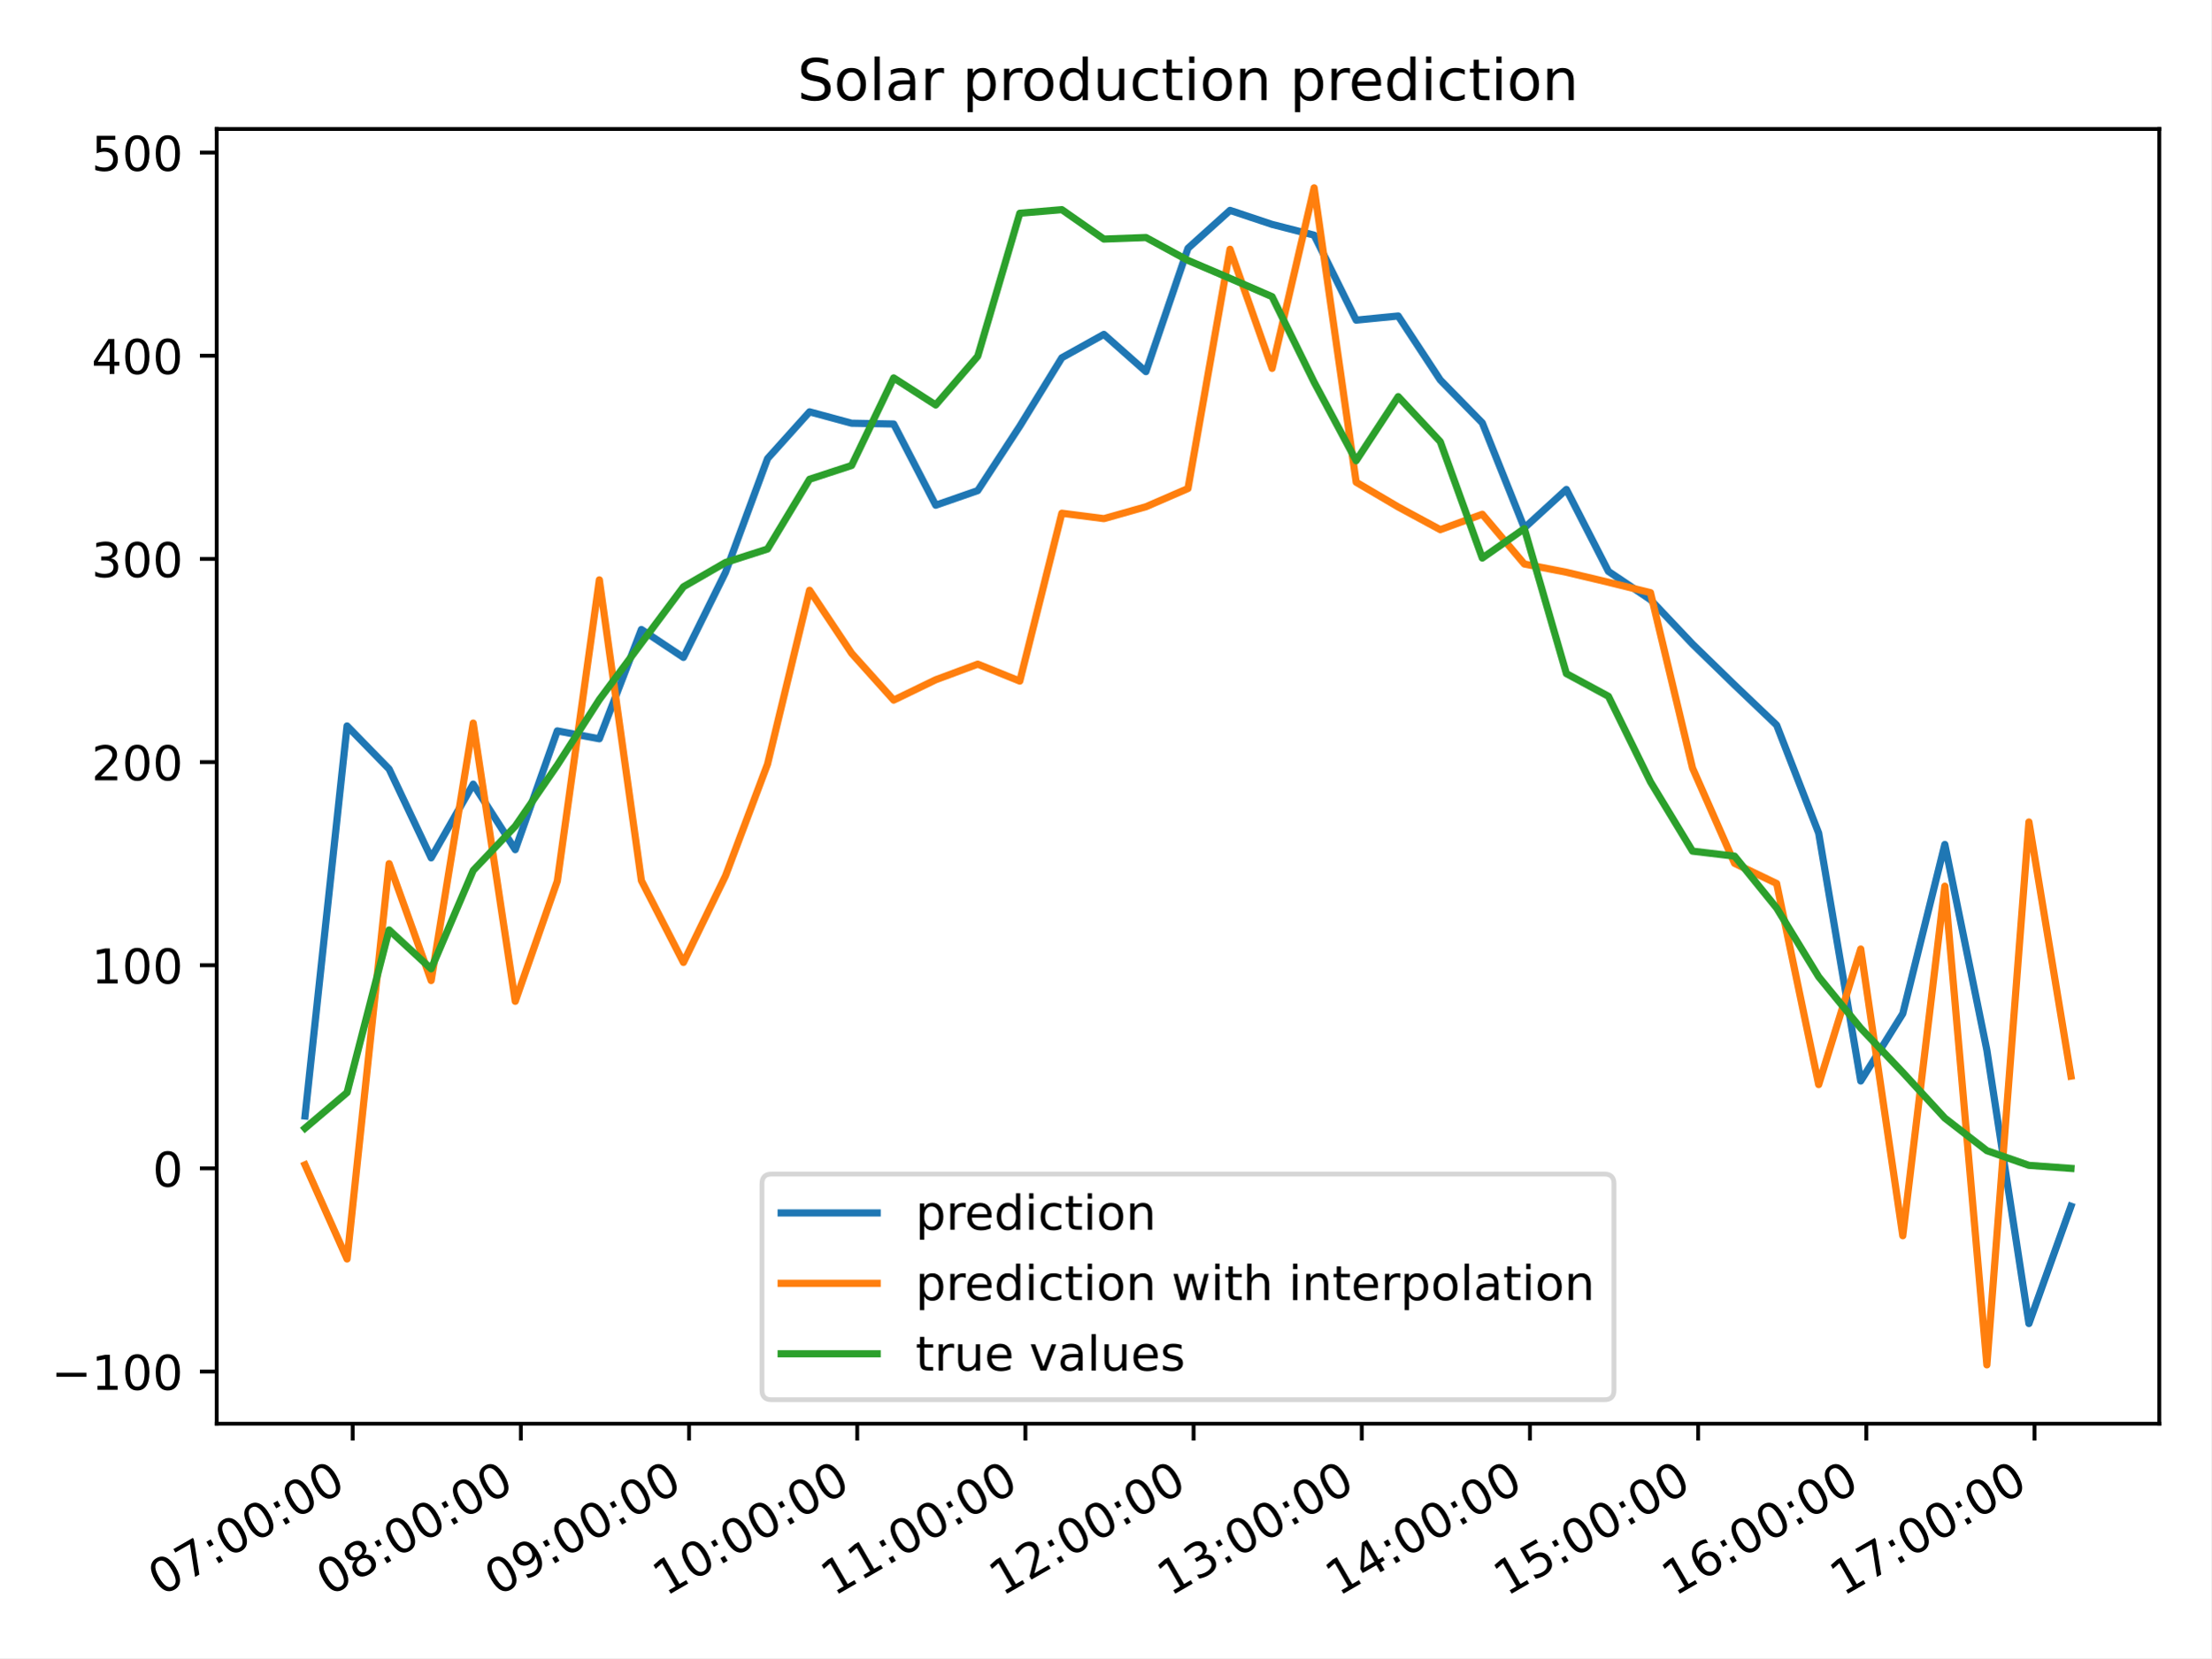
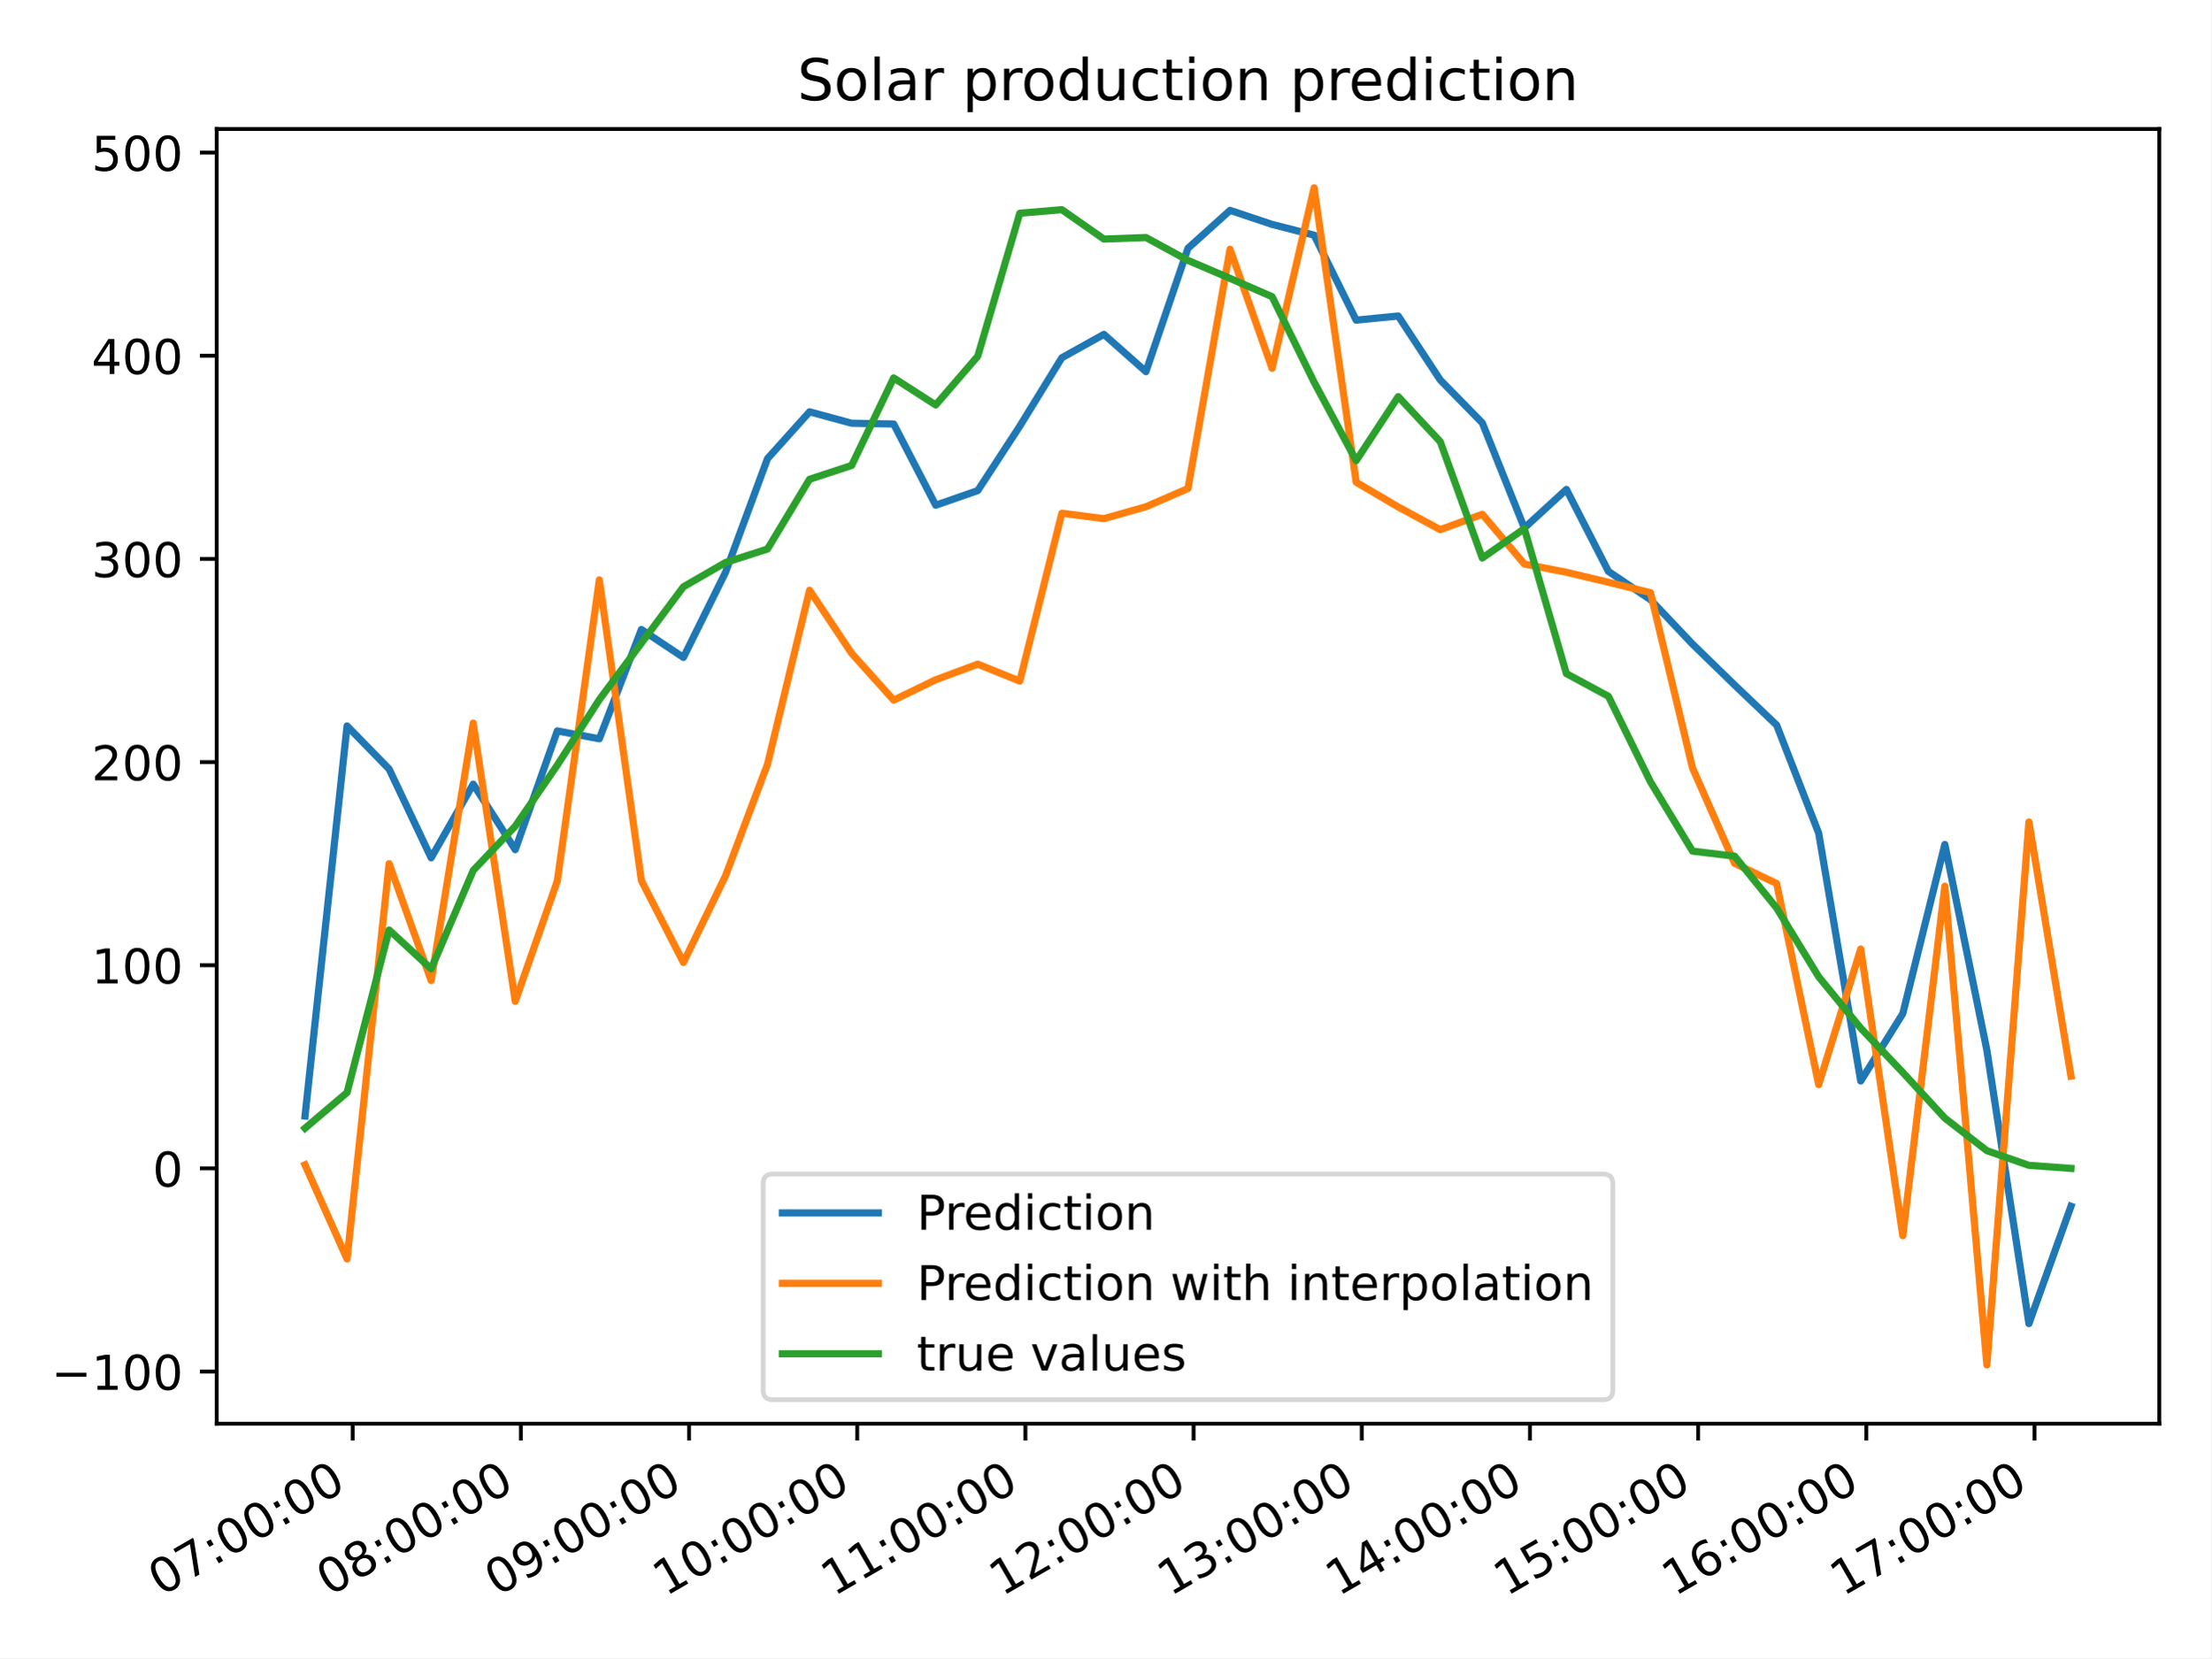
<svg xmlns="http://www.w3.org/2000/svg" xmlns:xlink="http://www.w3.org/1999/xlink" width="460.8pt" height="345.6pt" viewBox="0 0 460.8 345.6" version="1.1">
  <defs>
    <style type="text/css">*{stroke-linejoin: round; stroke-linecap: butt}</style>
  </defs>
  <g id="figure_1">
    <g id="patch_1">
      <path d="M 0 345.6  L 460.8 345.6  L 460.8 0  L 0 0  z " style="fill: #ffffff" />
    </g>
    <g id="axes_1">
      <g id="patch_2">
        <path d="M 45.16 296.75  L 450 296.75  L 450 26.88  L 45.16 26.88  z " style="fill: #ffffff" />
      </g>
      <g id="matplotlib.axis_1">
        <g id="xtick_1">
          <g id="line2d_1">
            <defs>
-               <path id="m5511526220" d="M 0 0  L 0 3.5  " style="stroke: #000000; stroke-width: 0.8" />
+               <path id="mc3e397c692" d="M 0 0  L 0 3.5  " style="stroke: #000000; stroke-width: 0.8" />
            </defs>
            <g>
-               <use xlink:href="#m5511526220" x="73.493" y="296.75" style="stroke: #000000; stroke-width: 0.8" />
+               <use xlink:href="#mc3e397c692" x="73.493" y="296.75" style="stroke: #000000; stroke-width: 0.8" />
            </g>
          </g>
          <g id="text_1">
            <g transform="translate(33.55775 332.7872) rotate(-30) scale(0.1 -0.1)">
              <defs>
                <path id="DejaVuSans-30" d="M 2034 4250  Q 1547 4250 1301 3770  Q 1056 3291 1056 2328  Q 1056 1369 1301 889  Q 1547 409 2034 409  Q 2525 409 2770 889  Q 3016 1369 3016 2328  Q 3016 3291 2770 3770  Q 2525 4250 2034 4250  z M 2034 4750  Q 2819 4750 3233 4129  Q 3647 3509 3647 2328  Q 3647 1150 3233 529  Q 2819 -91 2034 -91  Q 1250 -91 836 529  Q 422 1150 422 2328  Q 422 3509 836 4129  Q 1250 4750 2034 4750  z " transform="scale(0.015625)" />
                <path id="DejaVuSans-37" d="M 525 4666  L 3525 4666  L 3525 4397  L 1831 0  L 1172 0  L 2766 4134  L 525 4134  L 525 4666  z " transform="scale(0.015625)" />
                <path id="DejaVuSans-3a" d="M 750 794  L 1409 794  L 1409 0  L 750 0  L 750 794  z M 750 3309  L 1409 3309  L 1409 2516  L 750 2516  L 750 3309  z " transform="scale(0.015625)" />
              </defs>
              <use xlink:href="#DejaVuSans-30" />
              <use xlink:href="#DejaVuSans-37" x="63.623" />
              <use xlink:href="#DejaVuSans-3a" x="127.246" />
              <use xlink:href="#DejaVuSans-30" x="160.938" />
              <use xlink:href="#DejaVuSans-30" x="224.561" />
              <use xlink:href="#DejaVuSans-3a" x="288.184" />
              <use xlink:href="#DejaVuSans-30" x="321.875" />
              <use xlink:href="#DejaVuSans-30" x="385.498" />
            </g>
          </g>
        </g>
        <g id="xtick_2">
          <g id="line2d_2">
            <g>
-               <use xlink:href="#m5511526220" x="108.544" y="296.75" style="stroke: #000000; stroke-width: 0.8" />
+               <use xlink:href="#mc3e397c692" x="108.544" y="296.75" style="stroke: #000000; stroke-width: 0.8" />
            </g>
          </g>
          <g id="text_2">
            <g transform="translate(68.60883 332.7872) rotate(-30) scale(0.1 -0.1)">
              <defs>
                <path id="DejaVuSans-38" d="M 2034 2216  Q 1584 2216 1326 1975  Q 1069 1734 1069 1313  Q 1069 891 1326 650  Q 1584 409 2034 409  Q 2484 409 2743 651  Q 3003 894 3003 1313  Q 3003 1734 2745 1975  Q 2488 2216 2034 2216  z M 1403 2484  Q 997 2584 770 2862  Q 544 3141 544 3541  Q 544 4100 942 4425  Q 1341 4750 2034 4750  Q 2731 4750 3128 4425  Q 3525 4100 3525 3541  Q 3525 3141 3298 2862  Q 3072 2584 2669 2484  Q 3125 2378 3379 2068  Q 3634 1759 3634 1313  Q 3634 634 3220 271  Q 2806 -91 2034 -91  Q 1263 -91 848 271  Q 434 634 434 1313  Q 434 1759 690 2068  Q 947 2378 1403 2484  z M 1172 3481  Q 1172 3119 1398 2916  Q 1625 2713 2034 2713  Q 2441 2713 2670 2916  Q 2900 3119 2900 3481  Q 2900 3844 2670 4047  Q 2441 4250 2034 4250  Q 1625 4250 1398 4047  Q 1172 3844 1172 3481  z " transform="scale(0.015625)" />
              </defs>
              <use xlink:href="#DejaVuSans-30" />
              <use xlink:href="#DejaVuSans-38" x="63.623" />
              <use xlink:href="#DejaVuSans-3a" x="127.246" />
              <use xlink:href="#DejaVuSans-30" x="160.938" />
              <use xlink:href="#DejaVuSans-30" x="224.561" />
              <use xlink:href="#DejaVuSans-3a" x="288.184" />
              <use xlink:href="#DejaVuSans-30" x="321.875" />
              <use xlink:href="#DejaVuSans-30" x="385.498" />
            </g>
          </g>
        </g>
        <g id="xtick_3">
          <g id="line2d_3">
            <g>
-               <use xlink:href="#m5511526220" x="143.595" y="296.75" style="stroke: #000000; stroke-width: 0.8" />
+               <use xlink:href="#mc3e397c692" x="143.595" y="296.75" style="stroke: #000000; stroke-width: 0.8" />
            </g>
          </g>
          <g id="text_3">
            <g transform="translate(103.6599 332.7872) rotate(-30) scale(0.1 -0.1)">
              <defs>
                <path id="DejaVuSans-39" d="M 703 97  L 703 672  Q 941 559 1184 500  Q 1428 441 1663 441  Q 2288 441 2617 861  Q 2947 1281 2994 2138  Q 2813 1869 2534 1725  Q 2256 1581 1919 1581  Q 1219 1581 811 2004  Q 403 2428 403 3163  Q 403 3881 828 4315  Q 1253 4750 1959 4750  Q 2769 4750 3195 4129  Q 3622 3509 3622 2328  Q 3622 1225 3098 567  Q 2575 -91 1691 -91  Q 1453 -91 1209 -44  Q 966 3 703 97  z M 1959 2075  Q 2384 2075 2632 2365  Q 2881 2656 2881 3163  Q 2881 3666 2632 3958  Q 2384 4250 1959 4250  Q 1534 4250 1286 3958  Q 1038 3666 1038 3163  Q 1038 2656 1286 2365  Q 1534 2075 1959 2075  z " transform="scale(0.015625)" />
              </defs>
              <use xlink:href="#DejaVuSans-30" />
              <use xlink:href="#DejaVuSans-39" x="63.623" />
              <use xlink:href="#DejaVuSans-3a" x="127.246" />
              <use xlink:href="#DejaVuSans-30" x="160.938" />
              <use xlink:href="#DejaVuSans-30" x="224.561" />
              <use xlink:href="#DejaVuSans-3a" x="288.184" />
              <use xlink:href="#DejaVuSans-30" x="321.875" />
              <use xlink:href="#DejaVuSans-30" x="385.498" />
            </g>
          </g>
        </g>
        <g id="xtick_4">
          <g id="line2d_4">
            <g>
-               <use xlink:href="#m5511526220" x="178.646" y="296.75" style="stroke: #000000; stroke-width: 0.8" />
+               <use xlink:href="#mc3e397c692" x="178.646" y="296.75" style="stroke: #000000; stroke-width: 0.8" />
            </g>
          </g>
          <g id="text_4">
            <g transform="translate(138.711 332.7872) rotate(-30) scale(0.1 -0.1)">
              <defs>
                <path id="DejaVuSans-31" d="M 794 531  L 1825 531  L 1825 4091  L 703 3866  L 703 4441  L 1819 4666  L 2450 4666  L 2450 531  L 3481 531  L 3481 0  L 794 0  L 794 531  z " transform="scale(0.015625)" />
              </defs>
              <use xlink:href="#DejaVuSans-31" />
              <use xlink:href="#DejaVuSans-30" x="63.623" />
              <use xlink:href="#DejaVuSans-3a" x="127.246" />
              <use xlink:href="#DejaVuSans-30" x="160.938" />
              <use xlink:href="#DejaVuSans-30" x="224.561" />
              <use xlink:href="#DejaVuSans-3a" x="288.184" />
              <use xlink:href="#DejaVuSans-30" x="321.875" />
              <use xlink:href="#DejaVuSans-30" x="385.498" />
            </g>
          </g>
        </g>
        <g id="xtick_5">
          <g id="line2d_5">
            <g>
-               <use xlink:href="#m5511526220" x="213.697" y="296.75" style="stroke: #000000; stroke-width: 0.8" />
+               <use xlink:href="#mc3e397c692" x="213.697" y="296.75" style="stroke: #000000; stroke-width: 0.8" />
            </g>
          </g>
          <g id="text_5">
            <g transform="translate(173.7621 332.7872) rotate(-30) scale(0.1 -0.1)">
              <use xlink:href="#DejaVuSans-31" />
              <use xlink:href="#DejaVuSans-31" x="63.623" />
              <use xlink:href="#DejaVuSans-3a" x="127.246" />
              <use xlink:href="#DejaVuSans-30" x="160.938" />
              <use xlink:href="#DejaVuSans-30" x="224.561" />
              <use xlink:href="#DejaVuSans-3a" x="288.184" />
              <use xlink:href="#DejaVuSans-30" x="321.875" />
              <use xlink:href="#DejaVuSans-30" x="385.498" />
            </g>
          </g>
        </g>
        <g id="xtick_6">
          <g id="line2d_6">
            <g>
-               <use xlink:href="#m5511526220" x="248.748" y="296.75" style="stroke: #000000; stroke-width: 0.8" />
+               <use xlink:href="#mc3e397c692" x="248.748" y="296.75" style="stroke: #000000; stroke-width: 0.8" />
            </g>
          </g>
          <g id="text_6">
            <g transform="translate(208.8132 332.7872) rotate(-30) scale(0.1 -0.1)">
              <defs>
                <path id="DejaVuSans-32" d="M 1228 531  L 3431 531  L 3431 0  L 469 0  L 469 531  Q 828 903 1448 1529  Q 2069 2156 2228 2338  Q 2531 2678 2651 2914  Q 2772 3150 2772 3378  Q 2772 3750 2511 3984  Q 2250 4219 1831 4219  Q 1534 4219 1204 4116  Q 875 4013 500 3803  L 500 4441  Q 881 4594 1212 4672  Q 1544 4750 1819 4750  Q 2544 4750 2975 4387  Q 3406 4025 3406 3419  Q 3406 3131 3298 2873  Q 3191 2616 2906 2266  Q 2828 2175 2409 1742  Q 1991 1309 1228 531  z " transform="scale(0.015625)" />
              </defs>
              <use xlink:href="#DejaVuSans-31" />
              <use xlink:href="#DejaVuSans-32" x="63.623" />
              <use xlink:href="#DejaVuSans-3a" x="127.246" />
              <use xlink:href="#DejaVuSans-30" x="160.938" />
              <use xlink:href="#DejaVuSans-30" x="224.561" />
              <use xlink:href="#DejaVuSans-3a" x="288.184" />
              <use xlink:href="#DejaVuSans-30" x="321.875" />
              <use xlink:href="#DejaVuSans-30" x="385.498" />
            </g>
          </g>
        </g>
        <g id="xtick_7">
          <g id="line2d_7">
            <g>
-               <use xlink:href="#m5511526220" x="283.799" y="296.75" style="stroke: #000000; stroke-width: 0.8" />
+               <use xlink:href="#mc3e397c692" x="283.799" y="296.75" style="stroke: #000000; stroke-width: 0.8" />
            </g>
          </g>
          <g id="text_7">
            <g transform="translate(243.8642 332.7872) rotate(-30) scale(0.1 -0.1)">
              <defs>
                <path id="DejaVuSans-33" d="M 2597 2516  Q 3050 2419 3304 2112  Q 3559 1806 3559 1356  Q 3559 666 3084 287  Q 2609 -91 1734 -91  Q 1441 -91 1130 -33  Q 819 25 488 141  L 488 750  Q 750 597 1062 519  Q 1375 441 1716 441  Q 2309 441 2620 675  Q 2931 909 2931 1356  Q 2931 1769 2642 2001  Q 2353 2234 1838 2234  L 1294 2234  L 1294 2753  L 1863 2753  Q 2328 2753 2575 2939  Q 2822 3125 2822 3475  Q 2822 3834 2567 4026  Q 2313 4219 1838 4219  Q 1578 4219 1281 4162  Q 984 4106 628 3988  L 628 4550  Q 988 4650 1302 4700  Q 1616 4750 1894 4750  Q 2613 4750 3031 4423  Q 3450 4097 3450 3541  Q 3450 3153 3228 2886  Q 3006 2619 2597 2516  z " transform="scale(0.015625)" />
              </defs>
              <use xlink:href="#DejaVuSans-31" />
              <use xlink:href="#DejaVuSans-33" x="63.623" />
              <use xlink:href="#DejaVuSans-3a" x="127.246" />
              <use xlink:href="#DejaVuSans-30" x="160.938" />
              <use xlink:href="#DejaVuSans-30" x="224.561" />
              <use xlink:href="#DejaVuSans-3a" x="288.184" />
              <use xlink:href="#DejaVuSans-30" x="321.875" />
              <use xlink:href="#DejaVuSans-30" x="385.498" />
            </g>
          </g>
        </g>
        <g id="xtick_8">
          <g id="line2d_8">
            <g>
-               <use xlink:href="#m5511526220" x="318.851" y="296.75" style="stroke: #000000; stroke-width: 0.8" />
+               <use xlink:href="#mc3e397c692" x="318.851" y="296.75" style="stroke: #000000; stroke-width: 0.8" />
            </g>
          </g>
          <g id="text_8">
            <g transform="translate(278.9153 332.7872) rotate(-30) scale(0.1 -0.1)">
              <defs>
                <path id="DejaVuSans-34" d="M 2419 4116  L 825 1625  L 2419 1625  L 2419 4116  z M 2253 4666  L 3047 4666  L 3047 1625  L 3713 1625  L 3713 1100  L 3047 1100  L 3047 0  L 2419 0  L 2419 1100  L 313 1100  L 313 1709  L 2253 4666  z " transform="scale(0.015625)" />
              </defs>
              <use xlink:href="#DejaVuSans-31" />
              <use xlink:href="#DejaVuSans-34" x="63.623" />
              <use xlink:href="#DejaVuSans-3a" x="127.246" />
              <use xlink:href="#DejaVuSans-30" x="160.938" />
              <use xlink:href="#DejaVuSans-30" x="224.561" />
              <use xlink:href="#DejaVuSans-3a" x="288.184" />
              <use xlink:href="#DejaVuSans-30" x="321.875" />
              <use xlink:href="#DejaVuSans-30" x="385.498" />
            </g>
          </g>
        </g>
        <g id="xtick_9">
          <g id="line2d_9">
            <g>
-               <use xlink:href="#m5511526220" x="353.902" y="296.75" style="stroke: #000000; stroke-width: 0.8" />
+               <use xlink:href="#mc3e397c692" x="353.902" y="296.75" style="stroke: #000000; stroke-width: 0.8" />
            </g>
          </g>
          <g id="text_9">
            <g transform="translate(313.9664 332.7872) rotate(-30) scale(0.1 -0.1)">
              <defs>
                <path id="DejaVuSans-35" d="M 691 4666  L 3169 4666  L 3169 4134  L 1269 4134  L 1269 2991  Q 1406 3038 1543 3061  Q 1681 3084 1819 3084  Q 2600 3084 3056 2656  Q 3513 2228 3513 1497  Q 3513 744 3044 326  Q 2575 -91 1722 -91  Q 1428 -91 1123 -41  Q 819 9 494 109  L 494 744  Q 775 591 1075 516  Q 1375 441 1709 441  Q 2250 441 2565 725  Q 2881 1009 2881 1497  Q 2881 1984 2565 2268  Q 2250 2553 1709 2553  Q 1456 2553 1204 2497  Q 953 2441 691 2322  L 691 4666  z " transform="scale(0.015625)" />
              </defs>
              <use xlink:href="#DejaVuSans-31" />
              <use xlink:href="#DejaVuSans-35" x="63.623" />
              <use xlink:href="#DejaVuSans-3a" x="127.246" />
              <use xlink:href="#DejaVuSans-30" x="160.938" />
              <use xlink:href="#DejaVuSans-30" x="224.561" />
              <use xlink:href="#DejaVuSans-3a" x="288.184" />
              <use xlink:href="#DejaVuSans-30" x="321.875" />
              <use xlink:href="#DejaVuSans-30" x="385.498" />
            </g>
          </g>
        </g>
        <g id="xtick_10">
          <g id="line2d_10">
            <g>
-               <use xlink:href="#m5511526220" x="388.953" y="296.75" style="stroke: #000000; stroke-width: 0.8" />
+               <use xlink:href="#mc3e397c692" x="388.953" y="296.75" style="stroke: #000000; stroke-width: 0.8" />
            </g>
          </g>
          <g id="text_10">
            <g transform="translate(349.0175 332.7872) rotate(-30) scale(0.1 -0.1)">
              <defs>
                <path id="DejaVuSans-36" d="M 2113 2584  Q 1688 2584 1439 2293  Q 1191 2003 1191 1497  Q 1191 994 1439 701  Q 1688 409 2113 409  Q 2538 409 2786 701  Q 3034 994 3034 1497  Q 3034 2003 2786 2293  Q 2538 2584 2113 2584  z M 3366 4563  L 3366 3988  Q 3128 4100 2886 4159  Q 2644 4219 2406 4219  Q 1781 4219 1451 3797  Q 1122 3375 1075 2522  Q 1259 2794 1537 2939  Q 1816 3084 2150 3084  Q 2853 3084 3261 2657  Q 3669 2231 3669 1497  Q 3669 778 3244 343  Q 2819 -91 2113 -91  Q 1303 -91 875 529  Q 447 1150 447 2328  Q 447 3434 972 4092  Q 1497 4750 2381 4750  Q 2619 4750 2861 4703  Q 3103 4656 3366 4563  z " transform="scale(0.015625)" />
              </defs>
              <use xlink:href="#DejaVuSans-31" />
              <use xlink:href="#DejaVuSans-36" x="63.623" />
              <use xlink:href="#DejaVuSans-3a" x="127.246" />
              <use xlink:href="#DejaVuSans-30" x="160.938" />
              <use xlink:href="#DejaVuSans-30" x="224.561" />
              <use xlink:href="#DejaVuSans-3a" x="288.184" />
              <use xlink:href="#DejaVuSans-30" x="321.875" />
              <use xlink:href="#DejaVuSans-30" x="385.498" />
            </g>
          </g>
        </g>
        <g id="xtick_11">
          <g id="line2d_11">
            <g>
-               <use xlink:href="#m5511526220" x="424.004" y="296.75" style="stroke: #000000; stroke-width: 0.8" />
+               <use xlink:href="#mc3e397c692" x="424.004" y="296.75" style="stroke: #000000; stroke-width: 0.8" />
            </g>
          </g>
          <g id="text_11">
            <g transform="translate(384.0686 332.7872) rotate(-30) scale(0.1 -0.1)">
              <use xlink:href="#DejaVuSans-31" />
              <use xlink:href="#DejaVuSans-37" x="63.623" />
              <use xlink:href="#DejaVuSans-3a" x="127.246" />
              <use xlink:href="#DejaVuSans-30" x="160.938" />
              <use xlink:href="#DejaVuSans-30" x="224.561" />
              <use xlink:href="#DejaVuSans-3a" x="288.184" />
              <use xlink:href="#DejaVuSans-30" x="321.875" />
              <use xlink:href="#DejaVuSans-30" x="385.498" />
            </g>
          </g>
        </g>
      </g>
      <g id="matplotlib.axis_2">
        <g id="ytick_1">
          <g id="line2d_12">
            <defs>
-               <path id="m45411c3230" d="M 0 0  L -3.5 0  " style="stroke: #000000; stroke-width: 0.8" />
+               <path id="mdc4d2ad108" d="M 0 0  L -3.5 0  " style="stroke: #000000; stroke-width: 0.8" />
            </defs>
            <g>
-               <use xlink:href="#m45411c3230" x="45.16" y="285.881" style="stroke: #000000; stroke-width: 0.8" />
+               <use xlink:href="#mdc4d2ad108" x="45.16" y="285.881" style="stroke: #000000; stroke-width: 0.8" />
            </g>
          </g>
          <g id="text_12">
            <g transform="translate(10.69281 289.6806) scale(0.1 -0.1)">
              <defs>
                <path id="DejaVuSans-2212" d="M 678 2272  L 4684 2272  L 4684 1741  L 678 1741  L 678 2272  z " transform="scale(0.015625)" />
              </defs>
              <use xlink:href="#DejaVuSans-2212" />
              <use xlink:href="#DejaVuSans-31" x="83.789" />
              <use xlink:href="#DejaVuSans-30" x="147.412" />
              <use xlink:href="#DejaVuSans-30" x="211.035" />
            </g>
          </g>
        </g>
        <g id="ytick_2">
          <g id="line2d_13">
            <g>
-               <use xlink:href="#m45411c3230" x="45.16" y="243.534" style="stroke: #000000; stroke-width: 0.8" />
+               <use xlink:href="#mdc4d2ad108" x="45.16" y="243.534" style="stroke: #000000; stroke-width: 0.8" />
            </g>
          </g>
          <g id="text_13">
            <g transform="translate(31.7975 247.333) scale(0.1 -0.1)">
              <use xlink:href="#DejaVuSans-30" />
            </g>
          </g>
        </g>
        <g id="ytick_3">
          <g id="line2d_14">
            <g>
-               <use xlink:href="#m45411c3230" x="45.16" y="201.186" style="stroke: #000000; stroke-width: 0.8" />
+               <use xlink:href="#mdc4d2ad108" x="45.16" y="201.186" style="stroke: #000000; stroke-width: 0.8" />
            </g>
          </g>
          <g id="text_14">
            <g transform="translate(19.0725 204.9854) scale(0.1 -0.1)">
              <use xlink:href="#DejaVuSans-31" />
              <use xlink:href="#DejaVuSans-30" x="63.623" />
              <use xlink:href="#DejaVuSans-30" x="127.246" />
            </g>
          </g>
        </g>
        <g id="ytick_4">
          <g id="line2d_15">
            <g>
-               <use xlink:href="#m45411c3230" x="45.16" y="158.839" style="stroke: #000000; stroke-width: 0.8" />
+               <use xlink:href="#mdc4d2ad108" x="45.16" y="158.839" style="stroke: #000000; stroke-width: 0.8" />
            </g>
          </g>
          <g id="text_15">
            <g transform="translate(19.0725 162.6379) scale(0.1 -0.1)">
              <use xlink:href="#DejaVuSans-32" />
              <use xlink:href="#DejaVuSans-30" x="63.623" />
              <use xlink:href="#DejaVuSans-30" x="127.246" />
            </g>
          </g>
        </g>
        <g id="ytick_5">
          <g id="line2d_16">
            <g>
-               <use xlink:href="#m45411c3230" x="45.16" y="116.491" style="stroke: #000000; stroke-width: 0.8" />
+               <use xlink:href="#mdc4d2ad108" x="45.16" y="116.491" style="stroke: #000000; stroke-width: 0.8" />
            </g>
          </g>
          <g id="text_16">
            <g transform="translate(19.0725 120.2903) scale(0.1 -0.1)">
              <use xlink:href="#DejaVuSans-33" />
              <use xlink:href="#DejaVuSans-30" x="63.623" />
              <use xlink:href="#DejaVuSans-30" x="127.246" />
            </g>
          </g>
        </g>
        <g id="ytick_6">
          <g id="line2d_17">
            <g>
-               <use xlink:href="#m45411c3230" x="45.16" y="74.143" style="stroke: #000000; stroke-width: 0.8" />
+               <use xlink:href="#mdc4d2ad108" x="45.16" y="74.143" style="stroke: #000000; stroke-width: 0.8" />
            </g>
          </g>
          <g id="text_17">
            <g transform="translate(19.0725 77.9427) scale(0.1 -0.1)">
              <use xlink:href="#DejaVuSans-34" />
              <use xlink:href="#DejaVuSans-30" x="63.623" />
              <use xlink:href="#DejaVuSans-30" x="127.246" />
            </g>
          </g>
        </g>
        <g id="ytick_7">
          <g id="line2d_18">
            <g>
-               <use xlink:href="#m45411c3230" x="45.16" y="31.796" style="stroke: #000000; stroke-width: 0.8" />
+               <use xlink:href="#mdc4d2ad108" x="45.16" y="31.796" style="stroke: #000000; stroke-width: 0.8" />
            </g>
          </g>
          <g id="text_18">
            <g transform="translate(19.0725 35.59511) scale(0.1 -0.1)">
              <use xlink:href="#DejaVuSans-35" />
              <use xlink:href="#DejaVuSans-30" x="63.623" />
              <use xlink:href="#DejaVuSans-30" x="127.246" />
            </g>
          </g>
        </g>
      </g>
      <g id="line2d_19">
-         <path d="M 63.562 232.617  L 72.325 151.306  L 81.087 160.289  L 89.85 178.8  L 98.613 163.438  L 107.376 177.093  L 116.138 152.341  L 124.901 153.984  L 133.664 131.204  L 142.427 137.026  L 151.19 119.303  L 159.952 95.584  L 168.715 85.832  L 177.478 88.208  L 186.241 88.373  L 195.003 105.301  L 203.766 102.251  L 212.529 88.822  L 221.292 74.562  L 230.054 69.688  L 238.817 77.457  L 247.58 51.744  L 256.343 43.844  L 265.106 46.768  L 273.868 49.009  L 282.631 66.725  L 291.394 65.857  L 300.157 79.195  L 308.919 88.141  L 317.682 110.035  L 326.445 102.009  L 335.208 119.098  L 343.97 124.992  L 352.733 134.252  L 361.496 142.777  L 370.259 151.133  L 379.022 173.652  L 387.784 225.313  L 396.547 211.276  L 405.31 176.011  L 414.073 218.889  L 422.835 275.875  L 431.598 251.424  " clip-path="url(#p3a6aab2880)" style="fill: none; stroke: #1f77b4; stroke-width: 1.5; stroke-linecap: square" />
+         <path d="M 63.562 232.617  L 72.325 151.306  L 81.087 160.289  L 89.85 178.8  L 98.613 163.438  L 107.376 177.093  L 116.138 152.341  L 124.901 153.984  L 133.664 131.204  L 142.427 137.026  L 151.19 119.303  L 159.952 95.584  L 168.715 85.832  L 177.478 88.208  L 186.241 88.373  L 195.003 105.301  L 203.766 102.251  L 212.529 88.822  L 221.292 74.562  L 230.054 69.688  L 238.817 77.457  L 247.58 51.744  L 256.343 43.844  L 265.106 46.768  L 273.868 49.009  L 282.631 66.725  L 291.394 65.857  L 300.157 79.195  L 308.919 88.141  L 317.682 110.035  L 326.445 102.009  L 335.208 119.098  L 343.97 124.992  L 352.733 134.252  L 361.496 142.777  L 370.259 151.133  L 379.022 173.652  L 387.784 225.313  L 396.547 211.276  L 405.31 176.011  L 414.073 218.889  L 422.835 275.875  L 431.598 251.424  " clip-path="url(#p582218a963)" style="fill: none; stroke: #1f77b4; stroke-width: 1.5; stroke-linecap: square" />
      </g>
      <g id="line2d_20">
-         <path d="M 63.562 242.79  L 72.325 262.414  L 81.087 180.012  L 89.85 204.374  L 98.613 150.714  L 107.376 208.71  L 116.138 183.647  L 124.901 120.86  L 133.664 183.544  L 142.427 200.605  L 151.19 182.56  L 159.952 159.268  L 168.715 123.026  L 177.478 136.165  L 186.241 145.924  L 195.003 141.683  L 203.766 138.427  L 212.529 141.96  L 221.292 106.967  L 230.054 108.098  L 238.817 105.618  L 247.58 101.817  L 256.343 51.954  L 265.106 76.778  L 273.868 39.147  L 282.631 100.506  L 291.394 105.664  L 300.157 110.395  L 308.919 107.183  L 317.682 117.559  L 326.445 119.272  L 335.208 121.357  L 343.97 123.524  L 352.733 160.087  L 361.496 179.95  L 370.259 184.147  L 379.022 226.069  L 387.784 197.806  L 396.547 257.568  L 405.31 184.71  L 414.073 284.484  L 422.835 171.328  L 431.598 224.306  " clip-path="url(#p3a6aab2880)" style="fill: none; stroke: #ff7f0e; stroke-width: 1.5; stroke-linecap: square" />
+         <path d="M 63.562 242.79  L 72.325 262.414  L 81.087 180.012  L 89.85 204.374  L 98.613 150.714  L 107.376 208.71  L 116.138 183.647  L 124.901 120.86  L 133.664 183.544  L 142.427 200.605  L 151.19 182.56  L 159.952 159.268  L 168.715 123.026  L 177.478 136.165  L 186.241 145.924  L 195.003 141.683  L 203.766 138.427  L 212.529 141.96  L 221.292 106.967  L 230.054 108.098  L 238.817 105.618  L 247.58 101.817  L 256.343 51.954  L 265.106 76.778  L 273.868 39.147  L 282.631 100.506  L 291.394 105.664  L 300.157 110.395  L 308.919 107.183  L 317.682 117.559  L 326.445 119.272  L 335.208 121.357  L 343.97 123.524  L 352.733 160.087  L 361.496 179.95  L 370.259 184.147  L 379.022 226.069  L 387.784 197.806  L 396.547 257.568  L 405.31 184.71  L 414.073 284.484  L 422.835 171.328  L 431.598 224.306  " clip-path="url(#p582218a963)" style="fill: none; stroke: #ff7f0e; stroke-width: 1.5; stroke-linecap: square" />
      </g>
      <g id="line2d_21">
-         <path d="M 63.562 235.157  L 72.325 227.725  L 81.087 193.835  L 89.85 201.94  L 98.613 181.431  L 107.376 172.204  L 116.138 159.474  L 124.901 145.821  L 133.664 134.044  L 142.427 122.301  L 151.19 117.245  L 159.952 114.429  L 168.715 99.887  L 177.478 97.02  L 186.241 78.764  L 195.003 84.404  L 203.766 74.241  L 212.529 44.441  L 221.292 43.696  L 230.054 49.827  L 238.817 49.501  L 247.58 54.27  L 256.343 58.018  L 265.106 61.829  L 273.868 79.653  L 282.631 96.02  L 291.394 82.664  L 300.157 92.056  L 308.919 116.313  L 317.682 110.173  L 326.445 140.401  L 335.208 145.135  L 343.97 162.968  L 352.733 177.408  L 361.496 178.45  L 370.259 189.257  L 379.022 203.592  L 387.784 214.306  L 396.547 223.525  L 405.31 233.049  L 414.073 239.841  L 422.835 242.899  L 431.598 243.534  " clip-path="url(#p3a6aab2880)" style="fill: none; stroke: #2ca02c; stroke-width: 1.5; stroke-linecap: square" />
+         <path d="M 63.562 235.157  L 72.325 227.725  L 81.087 193.835  L 89.85 201.94  L 98.613 181.431  L 107.376 172.204  L 116.138 159.474  L 124.901 145.821  L 133.664 134.044  L 142.427 122.301  L 151.19 117.245  L 159.952 114.429  L 168.715 99.887  L 177.478 97.02  L 186.241 78.764  L 195.003 84.404  L 203.766 74.241  L 212.529 44.441  L 221.292 43.696  L 230.054 49.827  L 238.817 49.501  L 247.58 54.27  L 256.343 58.018  L 265.106 61.829  L 273.868 79.653  L 282.631 96.02  L 291.394 82.664  L 300.157 92.056  L 308.919 116.313  L 317.682 110.173  L 326.445 140.401  L 335.208 145.135  L 343.97 162.968  L 352.733 177.408  L 361.496 178.45  L 370.259 189.257  L 379.022 203.592  L 387.784 214.306  L 396.547 223.525  L 405.31 233.049  L 414.073 239.841  L 422.835 242.899  L 431.598 243.534  " clip-path="url(#p582218a963)" style="fill: none; stroke: #2ca02c; stroke-width: 1.5; stroke-linecap: square" />
      </g>
      <g id="patch_3">
        <path d="M 45.16 296.75  L 45.16 26.88  " style="fill: none; stroke: #000000; stroke-width: 0.8; stroke-linejoin: miter; stroke-linecap: square" />
      </g>
      <g id="patch_4">
        <path d="M 450 296.75  L 450 26.88  " style="fill: none; stroke: #000000; stroke-width: 0.8; stroke-linejoin: miter; stroke-linecap: square" />
      </g>
      <g id="patch_5">
        <path d="M 45.16 296.75  L 450 296.75  " style="fill: none; stroke: #000000; stroke-width: 0.8; stroke-linejoin: miter; stroke-linecap: square" />
      </g>
      <g id="patch_6">
        <path d="M 45.16 26.88  L 450 26.88  " style="fill: none; stroke: #000000; stroke-width: 0.8; stroke-linejoin: miter; stroke-linecap: square" />
      </g>
      <g id="text_19">
        <g transform="translate(166.16 20.88) scale(0.12 -0.12)">
          <defs>
            <path id="DejaVuSans-53" d="M 3425 4513  L 3425 3897  Q 3066 4069 2747 4153  Q 2428 4238 2131 4238  Q 1616 4238 1336 4038  Q 1056 3838 1056 3469  Q 1056 3159 1242 3001  Q 1428 2844 1947 2747  L 2328 2669  Q 3034 2534 3370 2195  Q 3706 1856 3706 1288  Q 3706 609 3251 259  Q 2797 -91 1919 -91  Q 1588 -91 1214 -16  Q 841 59 441 206  L 441 856  Q 825 641 1194 531  Q 1563 422 1919 422  Q 2459 422 2753 634  Q 3047 847 3047 1241  Q 3047 1584 2836 1778  Q 2625 1972 2144 2069  L 1759 2144  Q 1053 2284 737 2584  Q 422 2884 422 3419  Q 422 4038 858 4394  Q 1294 4750 2059 4750  Q 2388 4750 2728 4690  Q 3069 4631 3425 4513  z " transform="scale(0.015625)" />
            <path id="DejaVuSans-6f" d="M 1959 3097  Q 1497 3097 1228 2736  Q 959 2375 959 1747  Q 959 1119 1226 758  Q 1494 397 1959 397  Q 2419 397 2687 759  Q 2956 1122 2956 1747  Q 2956 2369 2687 2733  Q 2419 3097 1959 3097  z M 1959 3584  Q 2709 3584 3137 3096  Q 3566 2609 3566 1747  Q 3566 888 3137 398  Q 2709 -91 1959 -91  Q 1206 -91 779 398  Q 353 888 353 1747  Q 353 2609 779 3096  Q 1206 3584 1959 3584  z " transform="scale(0.015625)" />
            <path id="DejaVuSans-6c" d="M 603 4863  L 1178 4863  L 1178 0  L 603 0  L 603 4863  z " transform="scale(0.015625)" />
            <path id="DejaVuSans-61" d="M 2194 1759  Q 1497 1759 1228 1600  Q 959 1441 959 1056  Q 959 750 1161 570  Q 1363 391 1709 391  Q 2188 391 2477 730  Q 2766 1069 2766 1631  L 2766 1759  L 2194 1759  z M 3341 1997  L 3341 0  L 2766 0  L 2766 531  Q 2569 213 2275 61  Q 1981 -91 1556 -91  Q 1019 -91 701 211  Q 384 513 384 1019  Q 384 1609 779 1909  Q 1175 2209 1959 2209  L 2766 2209  L 2766 2266  Q 2766 2663 2505 2880  Q 2244 3097 1772 3097  Q 1472 3097 1187 3025  Q 903 2953 641 2809  L 641 3341  Q 956 3463 1253 3523  Q 1550 3584 1831 3584  Q 2591 3584 2966 3190  Q 3341 2797 3341 1997  z " transform="scale(0.015625)" />
            <path id="DejaVuSans-72" d="M 2631 2963  Q 2534 3019 2420 3045  Q 2306 3072 2169 3072  Q 1681 3072 1420 2755  Q 1159 2438 1159 1844  L 1159 0  L 581 0  L 581 3500  L 1159 3500  L 1159 2956  Q 1341 3275 1631 3429  Q 1922 3584 2338 3584  Q 2397 3584 2469 3576  Q 2541 3569 2628 3553  L 2631 2963  z " transform="scale(0.015625)" />
            <path id="DejaVuSans-20" transform="scale(0.015625)" />
            <path id="DejaVuSans-70" d="M 1159 525  L 1159 -1331  L 581 -1331  L 581 3500  L 1159 3500  L 1159 2969  Q 1341 3281 1617 3432  Q 1894 3584 2278 3584  Q 2916 3584 3314 3078  Q 3713 2572 3713 1747  Q 3713 922 3314 415  Q 2916 -91 2278 -91  Q 1894 -91 1617 61  Q 1341 213 1159 525  z M 3116 1747  Q 3116 2381 2855 2742  Q 2594 3103 2138 3103  Q 1681 3103 1420 2742  Q 1159 2381 1159 1747  Q 1159 1113 1420 752  Q 1681 391 2138 391  Q 2594 391 2855 752  Q 3116 1113 3116 1747  z " transform="scale(0.015625)" />
            <path id="DejaVuSans-64" d="M 2906 2969  L 2906 4863  L 3481 4863  L 3481 0  L 2906 0  L 2906 525  Q 2725 213 2448 61  Q 2172 -91 1784 -91  Q 1150 -91 751 415  Q 353 922 353 1747  Q 353 2572 751 3078  Q 1150 3584 1784 3584  Q 2172 3584 2448 3432  Q 2725 3281 2906 2969  z M 947 1747  Q 947 1113 1208 752  Q 1469 391 1925 391  Q 2381 391 2643 752  Q 2906 1113 2906 1747  Q 2906 2381 2643 2742  Q 2381 3103 1925 3103  Q 1469 3103 1208 2742  Q 947 2381 947 1747  z " transform="scale(0.015625)" />
            <path id="DejaVuSans-75" d="M 544 1381  L 544 3500  L 1119 3500  L 1119 1403  Q 1119 906 1312 657  Q 1506 409 1894 409  Q 2359 409 2629 706  Q 2900 1003 2900 1516  L 2900 3500  L 3475 3500  L 3475 0  L 2900 0  L 2900 538  Q 2691 219 2414 64  Q 2138 -91 1772 -91  Q 1169 -91 856 284  Q 544 659 544 1381  z M 1991 3584  L 1991 3584  z " transform="scale(0.015625)" />
            <path id="DejaVuSans-63" d="M 3122 3366  L 3122 2828  Q 2878 2963 2633 3030  Q 2388 3097 2138 3097  Q 1578 3097 1268 2742  Q 959 2388 959 1747  Q 959 1106 1268 751  Q 1578 397 2138 397  Q 2388 397 2633 464  Q 2878 531 3122 666  L 3122 134  Q 2881 22 2623 -34  Q 2366 -91 2075 -91  Q 1284 -91 818 406  Q 353 903 353 1747  Q 353 2603 823 3093  Q 1294 3584 2113 3584  Q 2378 3584 2631 3529  Q 2884 3475 3122 3366  z " transform="scale(0.015625)" />
            <path id="DejaVuSans-74" d="M 1172 4494  L 1172 3500  L 2356 3500  L 2356 3053  L 1172 3053  L 1172 1153  Q 1172 725 1289 603  Q 1406 481 1766 481  L 2356 481  L 2356 0  L 1766 0  Q 1100 0 847 248  Q 594 497 594 1153  L 594 3053  L 172 3053  L 172 3500  L 594 3500  L 594 4494  L 1172 4494  z " transform="scale(0.015625)" />
            <path id="DejaVuSans-69" d="M 603 3500  L 1178 3500  L 1178 0  L 603 0  L 603 3500  z M 603 4863  L 1178 4863  L 1178 4134  L 603 4134  L 603 4863  z " transform="scale(0.015625)" />
            <path id="DejaVuSans-6e" d="M 3513 2113  L 3513 0  L 2938 0  L 2938 2094  Q 2938 2591 2744 2837  Q 2550 3084 2163 3084  Q 1697 3084 1428 2787  Q 1159 2491 1159 1978  L 1159 0  L 581 0  L 581 3500  L 1159 3500  L 1159 2956  Q 1366 3272 1645 3428  Q 1925 3584 2291 3584  Q 2894 3584 3203 3211  Q 3513 2838 3513 2113  z " transform="scale(0.015625)" />
            <path id="DejaVuSans-65" d="M 3597 1894  L 3597 1613  L 953 1613  Q 991 1019 1311 708  Q 1631 397 2203 397  Q 2534 397 2845 478  Q 3156 559 3463 722  L 3463 178  Q 3153 47 2828 -22  Q 2503 -91 2169 -91  Q 1331 -91 842 396  Q 353 884 353 1716  Q 353 2575 817 3079  Q 1281 3584 2069 3584  Q 2775 3584 3186 3129  Q 3597 2675 3597 1894  z M 3022 2063  Q 3016 2534 2758 2815  Q 2500 3097 2075 3097  Q 1594 3097 1305 2825  Q 1016 2553 972 2059  L 3022 2063  z " transform="scale(0.015625)" />
          </defs>
          <use xlink:href="#DejaVuSans-53" />
          <use xlink:href="#DejaVuSans-6f" x="63.477" />
          <use xlink:href="#DejaVuSans-6c" x="124.658" />
          <use xlink:href="#DejaVuSans-61" x="152.441" />
          <use xlink:href="#DejaVuSans-72" x="213.721" />
          <use xlink:href="#DejaVuSans-20" x="254.834" />
          <use xlink:href="#DejaVuSans-70" x="286.621" />
          <use xlink:href="#DejaVuSans-72" x="350.098" />
          <use xlink:href="#DejaVuSans-6f" x="388.961" />
          <use xlink:href="#DejaVuSans-64" x="450.143" />
          <use xlink:href="#DejaVuSans-75" x="513.619" />
          <use xlink:href="#DejaVuSans-63" x="576.998" />
          <use xlink:href="#DejaVuSans-74" x="631.979" />
          <use xlink:href="#DejaVuSans-69" x="671.188" />
          <use xlink:href="#DejaVuSans-6f" x="698.971" />
          <use xlink:href="#DejaVuSans-6e" x="760.152" />
          <use xlink:href="#DejaVuSans-20" x="823.531" />
          <use xlink:href="#DejaVuSans-70" x="855.318" />
          <use xlink:href="#DejaVuSans-72" x="918.795" />
          <use xlink:href="#DejaVuSans-65" x="957.658" />
          <use xlink:href="#DejaVuSans-64" x="1019.182" />
          <use xlink:href="#DejaVuSans-69" x="1082.658" />
          <use xlink:href="#DejaVuSans-63" x="1110.441" />
          <use xlink:href="#DejaVuSans-74" x="1165.422" />
          <use xlink:href="#DejaVuSans-69" x="1204.631" />
          <use xlink:href="#DejaVuSans-6f" x="1232.414" />
          <use xlink:href="#DejaVuSans-6e" x="1293.596" />
        </g>
      </g>
      <g id="legend_1">
        <g id="patch_7">
-           <path d="M 160.797 291.75  L 334.363 291.75  Q 336.363 291.75 336.363 289.75  L 336.363 246.716  Q 336.363 244.716 334.363 244.716  L 160.797 244.716  Q 158.797 244.716 158.797 246.716  L 158.797 289.75  Q 158.797 291.75 160.797 291.75  z " style="fill: #ffffff; opacity: 0.8; stroke: #cccccc; stroke-linejoin: miter" />
+           <path d="M 161.044 291.75  L 334.116 291.75  Q 336.116 291.75 336.116 289.75  L 336.116 246.716  Q 336.116 244.716 334.116 244.716  L 161.044 244.716  Q 159.044 244.716 159.044 246.716  L 159.044 289.75  Q 159.044 291.75 161.044 291.75  z " style="fill: #ffffff; opacity: 0.8; stroke: #cccccc; stroke-linejoin: miter" />
        </g>
        <g id="line2d_22">
-           <path d="M 162.797 252.815  L 172.797 252.815  L 182.797 252.815  " style="fill: none; stroke: #1f77b4; stroke-width: 1.5; stroke-linecap: square" />
+           <path d="M 163.044 252.815  L 173.044 252.815  L 183.044 252.815  " style="fill: none; stroke: #1f77b4; stroke-width: 1.5; stroke-linecap: square" />
        </g>
        <g id="text_20">
-           <g transform="translate(190.7972 256.3145) scale(0.1 -0.1)">
-             <use xlink:href="#DejaVuSans-70" />
-             <use xlink:href="#DejaVuSans-72" x="63.477" />
-             <use xlink:href="#DejaVuSans-65" x="102.34" />
-             <use xlink:href="#DejaVuSans-64" x="163.863" />
-             <use xlink:href="#DejaVuSans-69" x="227.34" />
-             <use xlink:href="#DejaVuSans-63" x="255.123" />
-             <use xlink:href="#DejaVuSans-74" x="310.104" />
-             <use xlink:href="#DejaVuSans-69" x="349.312" />
-             <use xlink:href="#DejaVuSans-6f" x="377.096" />
-             <use xlink:href="#DejaVuSans-6e" x="438.277" />
+           <g transform="translate(191.0441 256.3145) scale(0.1 -0.1)">
+             <defs>
+               <path id="DejaVuSans-50" d="M 1259 4147  L 1259 2394  L 2053 2394  Q 2494 2394 2734 2622  Q 2975 2850 2975 3272  Q 2975 3691 2734 3919  Q 2494 4147 2053 4147  L 1259 4147  z M 628 4666  L 2053 4666  Q 2838 4666 3239 4311  Q 3641 3956 3641 3272  Q 3641 2581 3239 2228  Q 2838 1875 2053 1875  L 1259 1875  L 1259 0  L 628 0  L 628 4666  z " transform="scale(0.015625)" />
+             </defs>
+             <use xlink:href="#DejaVuSans-50" />
+             <use xlink:href="#DejaVuSans-72" x="58.553" />
+             <use xlink:href="#DejaVuSans-65" x="97.416" />
+             <use xlink:href="#DejaVuSans-64" x="158.939" />
+             <use xlink:href="#DejaVuSans-69" x="222.416" />
+             <use xlink:href="#DejaVuSans-63" x="250.199" />
+             <use xlink:href="#DejaVuSans-74" x="305.18" />
+             <use xlink:href="#DejaVuSans-69" x="344.389" />
+             <use xlink:href="#DejaVuSans-6f" x="372.172" />
+             <use xlink:href="#DejaVuSans-6e" x="433.354" />
          </g>
        </g>
        <g id="line2d_23">
-           <path d="M 162.797 267.493  L 172.797 267.493  L 182.797 267.493  " style="fill: none; stroke: #ff7f0e; stroke-width: 1.5; stroke-linecap: square" />
+           <path d="M 163.044 267.493  L 173.044 267.493  L 183.044 267.493  " style="fill: none; stroke: #ff7f0e; stroke-width: 1.5; stroke-linecap: square" />
        </g>
        <g id="text_21">
-           <g transform="translate(190.7972 270.9927) scale(0.1 -0.1)">
+           <g transform="translate(191.0441 270.9927) scale(0.1 -0.1)">
            <defs>
              <path id="DejaVuSans-77" d="M 269 3500  L 844 3500  L 1563 769  L 2278 3500  L 2956 3500  L 3675 769  L 4391 3500  L 4966 3500  L 4050 0  L 3372 0  L 2619 2869  L 1863 0  L 1184 0  L 269 3500  z " transform="scale(0.015625)" />
              <path id="DejaVuSans-68" d="M 3513 2113  L 3513 0  L 2938 0  L 2938 2094  Q 2938 2591 2744 2837  Q 2550 3084 2163 3084  Q 1697 3084 1428 2787  Q 1159 2491 1159 1978  L 1159 0  L 581 0  L 581 4863  L 1159 4863  L 1159 2956  Q 1366 3272 1645 3428  Q 1925 3584 2291 3584  Q 2894 3584 3203 3211  Q 3513 2838 3513 2113  z " transform="scale(0.015625)" />
            </defs>
-             <use xlink:href="#DejaVuSans-70" />
-             <use xlink:href="#DejaVuSans-72" x="63.477" />
-             <use xlink:href="#DejaVuSans-65" x="102.34" />
-             <use xlink:href="#DejaVuSans-64" x="163.863" />
-             <use xlink:href="#DejaVuSans-69" x="227.34" />
-             <use xlink:href="#DejaVuSans-63" x="255.123" />
-             <use xlink:href="#DejaVuSans-74" x="310.104" />
-             <use xlink:href="#DejaVuSans-69" x="349.312" />
-             <use xlink:href="#DejaVuSans-6f" x="377.096" />
-             <use xlink:href="#DejaVuSans-6e" x="438.277" />
-             <use xlink:href="#DejaVuSans-20" x="501.656" />
-             <use xlink:href="#DejaVuSans-77" x="533.443" />
-             <use xlink:href="#DejaVuSans-69" x="615.23" />
-             <use xlink:href="#DejaVuSans-74" x="643.014" />
-             <use xlink:href="#DejaVuSans-68" x="682.223" />
-             <use xlink:href="#DejaVuSans-20" x="745.602" />
-             <use xlink:href="#DejaVuSans-69" x="777.389" />
-             <use xlink:href="#DejaVuSans-6e" x="805.172" />
-             <use xlink:href="#DejaVuSans-74" x="868.551" />
-             <use xlink:href="#DejaVuSans-65" x="907.76" />
-             <use xlink:href="#DejaVuSans-72" x="969.283" />
-             <use xlink:href="#DejaVuSans-70" x="1010.396" />
-             <use xlink:href="#DejaVuSans-6f" x="1073.873" />
-             <use xlink:href="#DejaVuSans-6c" x="1135.055" />
-             <use xlink:href="#DejaVuSans-61" x="1162.838" />
-             <use xlink:href="#DejaVuSans-74" x="1224.117" />
-             <use xlink:href="#DejaVuSans-69" x="1263.326" />
-             <use xlink:href="#DejaVuSans-6f" x="1291.109" />
-             <use xlink:href="#DejaVuSans-6e" x="1352.291" />
+             <use xlink:href="#DejaVuSans-50" />
+             <use xlink:href="#DejaVuSans-72" x="58.553" />
+             <use xlink:href="#DejaVuSans-65" x="97.416" />
+             <use xlink:href="#DejaVuSans-64" x="158.939" />
+             <use xlink:href="#DejaVuSans-69" x="222.416" />
+             <use xlink:href="#DejaVuSans-63" x="250.199" />
+             <use xlink:href="#DejaVuSans-74" x="305.18" />
+             <use xlink:href="#DejaVuSans-69" x="344.389" />
+             <use xlink:href="#DejaVuSans-6f" x="372.172" />
+             <use xlink:href="#DejaVuSans-6e" x="433.354" />
+             <use xlink:href="#DejaVuSans-20" x="496.732" />
+             <use xlink:href="#DejaVuSans-77" x="528.52" />
+             <use xlink:href="#DejaVuSans-69" x="610.307" />
+             <use xlink:href="#DejaVuSans-74" x="638.09" />
+             <use xlink:href="#DejaVuSans-68" x="677.299" />
+             <use xlink:href="#DejaVuSans-20" x="740.678" />
+             <use xlink:href="#DejaVuSans-69" x="772.465" />
+             <use xlink:href="#DejaVuSans-6e" x="800.248" />
+             <use xlink:href="#DejaVuSans-74" x="863.627" />
+             <use xlink:href="#DejaVuSans-65" x="902.836" />
+             <use xlink:href="#DejaVuSans-72" x="964.359" />
+             <use xlink:href="#DejaVuSans-70" x="1005.473" />
+             <use xlink:href="#DejaVuSans-6f" x="1068.949" />
+             <use xlink:href="#DejaVuSans-6c" x="1130.131" />
+             <use xlink:href="#DejaVuSans-61" x="1157.914" />
+             <use xlink:href="#DejaVuSans-74" x="1219.193" />
+             <use xlink:href="#DejaVuSans-69" x="1258.402" />
+             <use xlink:href="#DejaVuSans-6f" x="1286.186" />
+             <use xlink:href="#DejaVuSans-6e" x="1347.367" />
          </g>
        </g>
        <g id="line2d_24">
-           <path d="M 162.797 282.171  L 172.797 282.171  L 182.797 282.171  " style="fill: none; stroke: #2ca02c; stroke-width: 1.5; stroke-linecap: square" />
+           <path d="M 163.044 282.171  L 173.044 282.171  L 183.044 282.171  " style="fill: none; stroke: #2ca02c; stroke-width: 1.5; stroke-linecap: square" />
        </g>
        <g id="text_22">
-           <g transform="translate(190.7972 285.6708) scale(0.1 -0.1)">
+           <g transform="translate(191.0441 285.6708) scale(0.1 -0.1)">
            <defs>
              <path id="DejaVuSans-76" d="M 191 3500  L 800 3500  L 1894 563  L 2988 3500  L 3597 3500  L 2284 0  L 1503 0  L 191 3500  z " transform="scale(0.015625)" />
              <path id="DejaVuSans-73" d="M 2834 3397  L 2834 2853  Q 2591 2978 2328 3040  Q 2066 3103 1784 3103  Q 1356 3103 1142 2972  Q 928 2841 928 2578  Q 928 2378 1081 2264  Q 1234 2150 1697 2047  L 1894 2003  Q 2506 1872 2764 1633  Q 3022 1394 3022 966  Q 3022 478 2636 193  Q 2250 -91 1575 -91  Q 1294 -91 989 -36  Q 684 19 347 128  L 347 722  Q 666 556 975 473  Q 1284 391 1588 391  Q 1994 391 2212 530  Q 2431 669 2431 922  Q 2431 1156 2273 1281  Q 2116 1406 1581 1522  L 1381 1569  Q 847 1681 609 1914  Q 372 2147 372 2553  Q 372 3047 722 3315  Q 1072 3584 1716 3584  Q 2034 3584 2315 3537  Q 2597 3491 2834 3397  z " transform="scale(0.015625)" />
            </defs>
            <use xlink:href="#DejaVuSans-74" />
            <use xlink:href="#DejaVuSans-72" x="39.209" />
            <use xlink:href="#DejaVuSans-75" x="80.322" />
            <use xlink:href="#DejaVuSans-65" x="143.701" />
            <use xlink:href="#DejaVuSans-20" x="205.225" />
            <use xlink:href="#DejaVuSans-76" x="237.012" />
            <use xlink:href="#DejaVuSans-61" x="296.191" />
            <use xlink:href="#DejaVuSans-6c" x="357.471" />
            <use xlink:href="#DejaVuSans-75" x="385.254" />
            <use xlink:href="#DejaVuSans-65" x="448.633" />
            <use xlink:href="#DejaVuSans-73" x="510.156" />
          </g>
        </g>
      </g>
    </g>
  </g>
  <defs>
-     <clipPath id="p3a6aab2880">
+     <clipPath id="p582218a963">
      <rect x="45.16" y="26.88" width="404.84" height="269.87" />
    </clipPath>
  </defs>
</svg>
